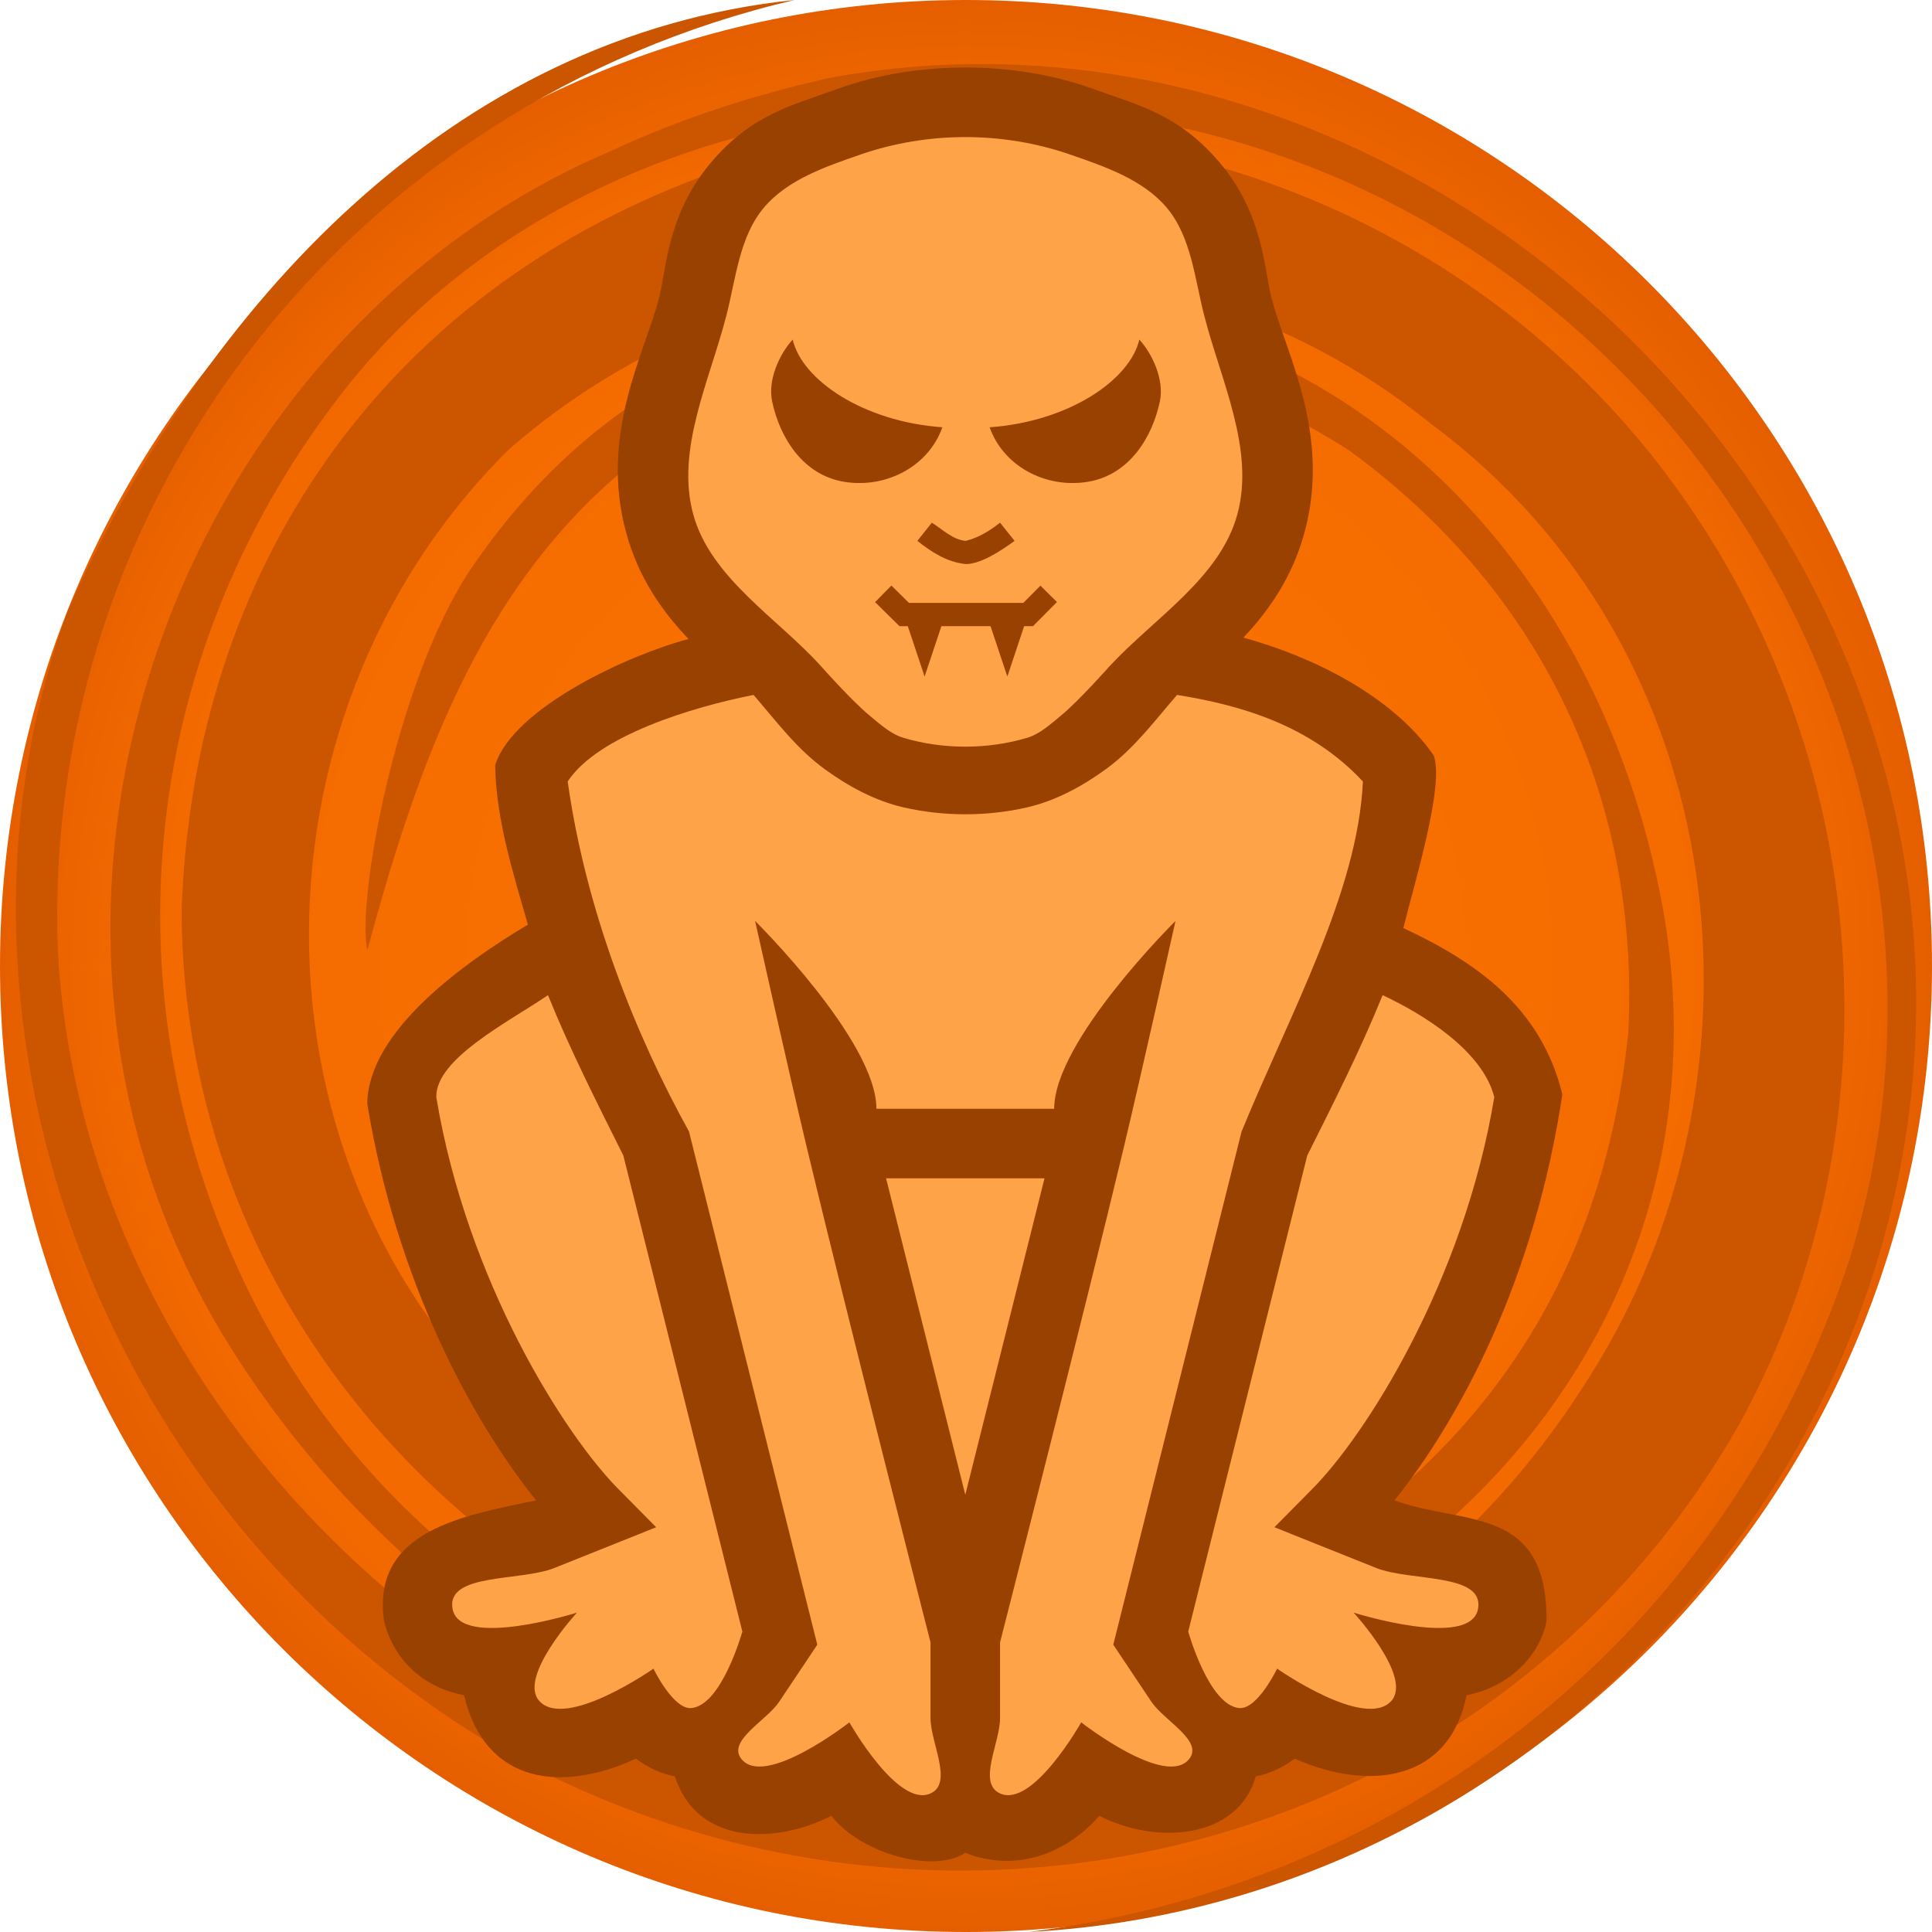
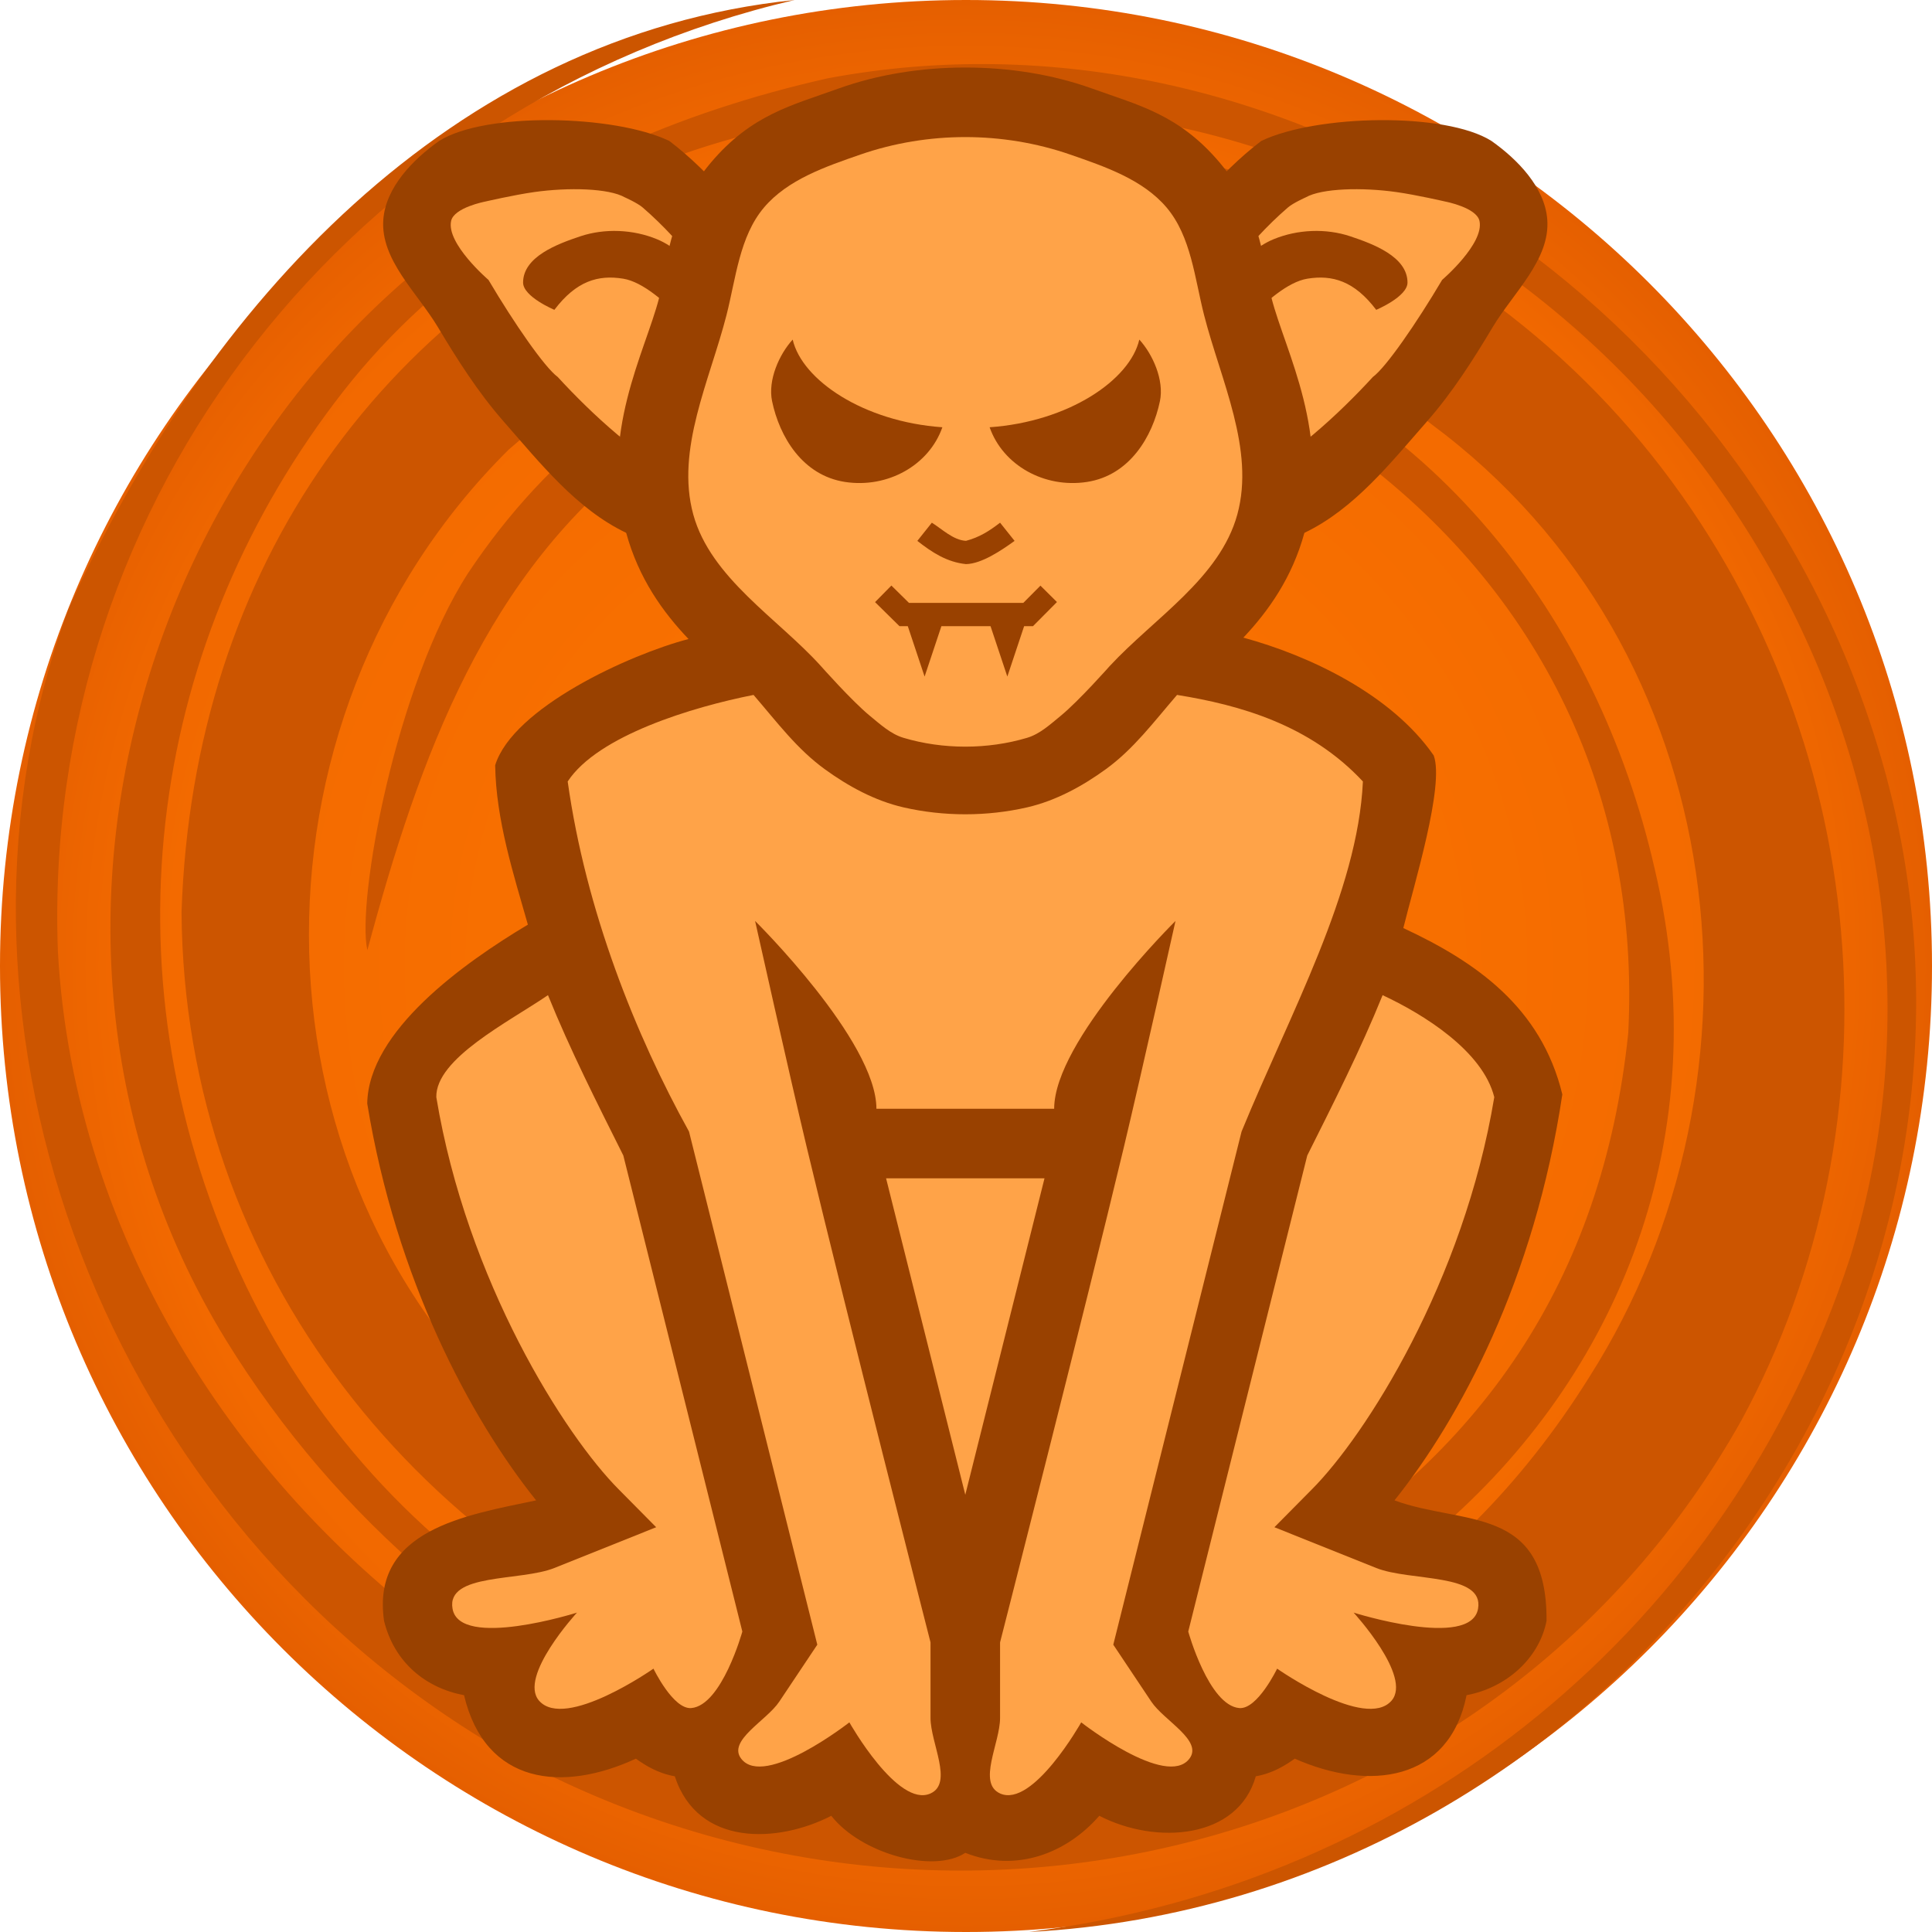
- <svg xmlns="http://www.w3.org/2000/svg" height="500" viewBox="0 0 500 500" width="500">
+ <svg xmlns="http://www.w3.org/2000/svg" xmlns:xlink="http://www.w3.org/1999/xlink" height="500" viewBox="0 0 500 500" width="500">
  <radialGradient id="a" cx="1362.729" cy="216.114" gradientTransform="matrix(1 -.0000059 .0000001 1 -112.7293 33.89376)" gradientUnits="userSpaceOnUse" r="250">
    <stop offset="0" stop-color="#ff851a" />
    <stop offset=".424" stop-color="#f87000" />
    <stop offset=".864" stop-color="#f26900" />
    <stop offset="1" stop-color="#e55f00" />
  </radialGradient>
  <g transform="translate(-1000)">
    <path d="m1500 250a250 250 0 0 1 -250 250 250 250 0 0 1 -250-250 250 250 0 0 1 250-250 250 250 0 0 1 250 250z" fill="url(#a)" />
    <path d="m1309.23 33.828c128.52 30.707 207.897 167.481 169.593 291.569-31.377 95.695-112.869 162.038-212.554 174.603 153.18-8.091 266.096-163.004 218.701-309.93-36.456-114.667-154.604-191.521-270.651-169.823-18.853 4.216-38.439 10.499-55.883 18.694-112.535 47.459-168.475 196.206-99.963 307.853 57.698 93.63 168.514 141.849 267.999 100.772-134.92 68.976-303.283-51.469-311.488-201.307-4.417-117.683 76.818-219.674 190.654-246.26-89.015 9.184-152.66 79.392-187.741 157.212-38.455 102.703 5.234 231.751 109.038 294.084 114.511 66.105 260.354 29.372 323.684-83.602 42.21-77.698 34.351-177.624-23.178-249.889-57.54-72.258-157.543-102.46-246.412-71.877-81.743 30.682-131.13 101.133-134.048 190.177.669 92.685 61.791 168.56 147.54 198.525 128.555 37.82 266.772-70.33 233.682-209.889-14.71-64.398-57.886-122.15-125.738-141.121-71.391-15.467-138.972 1.205-181.287 64.641-18.899 29.229-28.938 85.214-26.105 97.653m0 0c13.532-50.188 30.628-97.664 72.213-128.949 53.182-38.308 124.458-37.094 181.744-.48 50.146 36.48 75.484 90.377 72.356 150.917-6.667 64.044-38.404 109.833-91.64 141.008-63.902 34.561-135.38 4.832-189.126-35.284-78.871-65.486-79.748-186.672-8.974-256.761 63.737-55.942 167.021-64.892 238.717-6.651 78.816 58.353 90.305 169.041 40.972 246.624-35.227 56.419-88.457 87.601-152.558 93.632-81.949 2.183-160.666-41.915-196.869-120.938-36.206-79.025-22.577-164.332 26.873-227.661 49.432-63.309 138.349-86.746 220.45-67.542" fill="#c50" />
  </g>
  <g>
+     <use transform="matrix(-1 0 0 1 499.6348 -.000003)" xlink:href="#b" />
+     <g id="b" stroke-width="1.515" transform="matrix(-.6271545 -.1137587 -.1211335 .6730946 559.4213 9.547882)">
+       <path d="m260.345 83.992c-11.842 5.132-24.739 13.747-27.995 25.537-4.066 14.723 8.314 29.479 14.078 43.713 5.483 13.543 11.411 27.073 19.428 39.473 11.593 17.934 22.802 37.593 41.026 49.837 14.072 9.455 32.122 18.724 49.177 15.843 17.153-2.897 31.668-16.952 40.251-31.087 13.458-25.957 2.661-52.685-8.975-75.127-9.628-18.598-20.095-37.399-35.044-52.644-20.236-13.577-71.468-23.227-91.946-15.545z" fill="#994100" />
+       <path d="m336.85 122.506c-1.77-2.038-6.396-4.969-6.396-4.969-5.758-4.473-21.797-7.569-35.834-8.08-8.369-.304-20.332.236-20.332.236s-12.79.113-14.932 4.893c-3.642 8.125 10.68 24.482 10.68 24.482 7.172 17.976 16.17 36.403 20.688 40.818 10.866 16.01 27.358 36.483 42.625 45.926 7.634 4.722 14.412 6.535 20.162 5.377 5.751-1.159 11.875-5.253 18.27-16.504 0 0 3.619-4.37 4.004-7.043 1.418-9.859-3.192-19.82-6.846-29.086-7.896-20.028-17.971-39.797-32.088-56.051z" fill="#ffa348" stroke-width="54.526" />
+       <path d="m323.955 147.715c-9.667-3.183-18.879-2.348-29.73 6.955 0 0-11.591-7.003-10.541-12.299 1.905-9.609 16.484-12.025 26.193-13.328 10.287-1.38 21.597.957 30.492 6.305 6.222 3.741 11.344 9.973 13.9 16.768 3.788 10.073.881 32.274.881 32.274s-15.95-31.656-31.194-36.675z" fill="#994100" />
+     </g>
    <path d="m-920.437 107.367 46.086 36.135c40.55 34.778 67.323 73.293 76.252 111.186 9.851-40.544 6.137-77.855-4.117-111.186-2.991-12.977-6.858-25.354-12.396-36.135zm347.127 0-14.869 36.135c-27.04 68.026-65.745 129.681-113.418 173.484 46.368-18.477 90.185-41.918 122.824-67.625l24.984-19.65v-116.617l-1.717-5.727zm-480.478 1.031v74.861l47.275 3.549c66.714 5.928 133.381 21.711 188.738 55.012-35.2-46.498-88.045-77.816-139.703-98.318zm111.756 106.965c23.125 36.059 51.91 69.997 84.961 100.906-60.471 43.226-112.021 95.853-149.473 154.104 76.898-20.457 150.606-55.632 214.482-101.08 63.546 45.212 136.821 80.256 213.289 100.758-28.798-60.814-103.495-121.319-148.283-153.781 33.052-30.91 61.834-64.847 84.959-100.906-52.378 13.653-102.99 34.112-149.975 59.994-46.98-25.881-97.584-46.341-149.961-59.994zm50.678 106.809c-43.762 7.062-81.97 20.655-115.158 35.707l-47.275 21.08v108.662l47.275-48.111c31.626-46.329 71.547-88.462 115.158-117.338zm98.459 74.896c-16.731 63.796-12.954 122.278.42 174.162l20.15 36.137h116.717l-32.664-36.137c-57.42-54.117-94.303-114.646-104.621-174.162zm13.494.338c49.698 82.589 124.949 137.486 191.061 173.826l34.553 13.035v-90.85l-24.982-3.949c-80.3-17.415-151.147-49.605-200.631-92.062z" fill="#ffa348" stroke="#994100" stroke-width="36" />
    <path d="m363.18 240.184c2.691-10.979 10.728-36.958 7.861-44.678-10.955-15.815-32.163-25.829-49.256-30.488 6.519-6.919 12.614-15.511 15.793-27.119 7.022-25.643-4.916-46.704-8.521-60.811-1.893-7.408-2.1-21.645-13.396-35.002-10.521-12.44-20.934-14.813-32.852-19.109-10.488-3.782-21.843-5.502-32.992-5.502s-22.504 1.72-32.992 5.502c-11.917 4.297-22.33 6.669-32.852 19.109-11.297 13.357-11.501 27.594-13.395 35.002-3.605 14.106-15.544 35.167-8.521 60.811 3.234 11.811 9.51 20.53 16.131 27.48-15.43 4.036-45.455 17.847-50.037 32.66.2 14.133 4.77 28.266 8.465 41.258-16.773 10.016-41.263 27.558-41.576 46.298 7.465 45.644 26.78 81.562 43.709 102.7-17.962 3.809-42.746 7.497-39.357 31.182 2.638 10.754 10.789 17.388 20.698 19.237 5.526 23.3 25.634 25.156 44.469 16.428 2.4 1.702 5.609 3.761 10.077 4.565 5.982 18.29 26.735 17.315 40.5 10.219 7.705 9.829 26.475 15.01 34.682 9.584 13.209 5.229 26.269.086 34.682-9.584 14.704 7.59 35.874 6.062 40.5-10.219 4.47-.804 7.679-2.865 10.079-4.566 19.194 8.505 40.003 5.931 44.467-16.427 10.207-1.9 18.791-9.463 20.698-19.237.195-30.13-21.697-24.671-39.355-31.182 16.929-21.138 36.242-57.056 43.44-105.063-5.46-22.596-22.449-34.344-41.147-43.048z" fill="#994100" />
    <path d="m222.717 39.985c-8.983 3.112-18.861 6.466-25 13.725-6.345 7.502-7.267 18.315-9.7 27.835-4.318 16.894-13.206 34.782-8.6 51.6 4.511 16.474 22 27 33 39.2 0 0 8.033 9.075 12.7 12.9 2.681 2.198 5.378 4.709 8.7 5.7 10.221 3.05 21.779 3.05 32 0 3.322-.991 6.019-3.502 8.7-5.7 4.667-3.825 12.7-12.9 12.7-12.9 11.5-12.4 28.489-22.726 33-39.2 4.606-16.818-4.282-34.706-8.6-51.6-2.433-9.52-3.355-20.333-9.7-27.835-6.139-7.259-16.017-10.613-25-13.725-8.653-2.998-17.942-4.51-27.1-4.51s-18.447 1.512-27.1 4.51zm68.1 257.06c-10.228 42.774-32 128-32 128v19.55c0 6.517-5.935 16.859 0 19.55 8.476 3.843 21-18.4 21-18.4s22.019 17.22 28 9.4c3.592-4.696-6.567-9.833-9.85-14.75s-9.85-14.75-9.85-14.75l33.2-132.8c12.5-30.5 30.1-62 31.4-90.6-13.7-14.7-31.9-19.8-48.1-22.4-6.2 7.2-11.233 13.983-18.4 19.2-6.111 4.448-13.034 8.207-20.4 9.9-10.396 2.389-21.604 2.389-32 0-7.366-1.693-14.289-5.452-20.4-9.9-7.167-5.217-12.2-12-18.4-19.2-15.7 3.1-40.3 10.5-48.1 22.4 4.7 33.5 17.6 65.7 31.4 90.6l33.2 132.8s-6.567 9.833-9.85 14.75-13.442 10.054-9.85 14.75c5.981 7.82 28-9.4 28-9.4s12.524 22.243 21 18.4c5.935-2.691 0-13.033 0-19.55v-19.55s-21.772-85.226-32-128c-4.667-19.52-13.4-58.7-13.4-58.7s31.4 31 31.4 48.6h46c0-17.6 31.4-48.6 31.4-48.6s-8.733 39.18-13.4 58.7zm-149-39.5c-10.1 6.9-29.1 16.4-28.9 26.4 7.9 47.7 33.3 87.6 47.3 101.6l9.6 9.7s-17.567 7.033-26.35 10.55-27.996 1.233-26.35 10.55c1.869 10.575 32.2 1 32.2 1s-15.249 16.576-9.8 22.8c6.75 7.71 29.6-8.3 29.6-8.3s5.104 10.618 9.8 10.2c7.901-.703 13.2-19.8 13.2-19.8l-30.8-123.2c-6.8-13.6-13.8-27.4-19.5-41.5zm216 0c-5.7 14.1-12.7 27.9-19.5 41.5l-30.8 123.2s5.299 19.097 13.2 19.8c4.696.418 9.8-10.2 9.8-10.2s22.85 16.01 29.6 8.3c5.449-6.224-9.8-22.8-9.8-22.8s30.331 9.575 32.2-1c1.646-9.317-17.567-7.033-26.35-10.55-8.783-3.517-26.35-10.55-26.35-10.55l9.6-9.7c14-14 39.4-53.9 47.3-101.6-3-12-18.4-21.5-28.9-26.4zm-128.5 47.4 20.5 81.9 20.5-81.9z" fill="#ffa348" stroke-width="36" />
    <g fill="#994100">
      <path d="m199.815 103.831c1.922 9.191 7.854 19.21 18.887 20.898 11.033 1.688 21.743-4.332 25.182-14.155-20.393-1.43-36.322-12.209-38.737-22.691-3.451 3.771-6.479 10.461-5.332 15.948zm56.301 6.744c3.44 9.822 14.149 15.841 25.182 14.153 11.032-1.688 16.965-11.707 18.887-20.897 1.147-5.486-1.881-12.177-5.332-15.948-2.415 10.482-18.343 21.262-38.736 22.692z" />
      <path d="m241.159 135.272c2.547 1.572 5.534 4.526 8.83 4.696 3.44-.899 5.998-2.517 8.829-4.696l3.754 4.709c-3.551 2.566-8.585 5.936-12.583 6.01-4.962-.517-8.774-3.031-12.583-6.01zm-10.47 16.268 4.555 4.487h29.587l4.433-4.464 4.274 4.244-6.2 6.242h-2.293l-4.349 13.048-4.349-13.048h-12.713l-4.349 13.048-4.349-13.048h-2.157l-6.313-6.219z" />
    </g>
  </g>
</svg>
